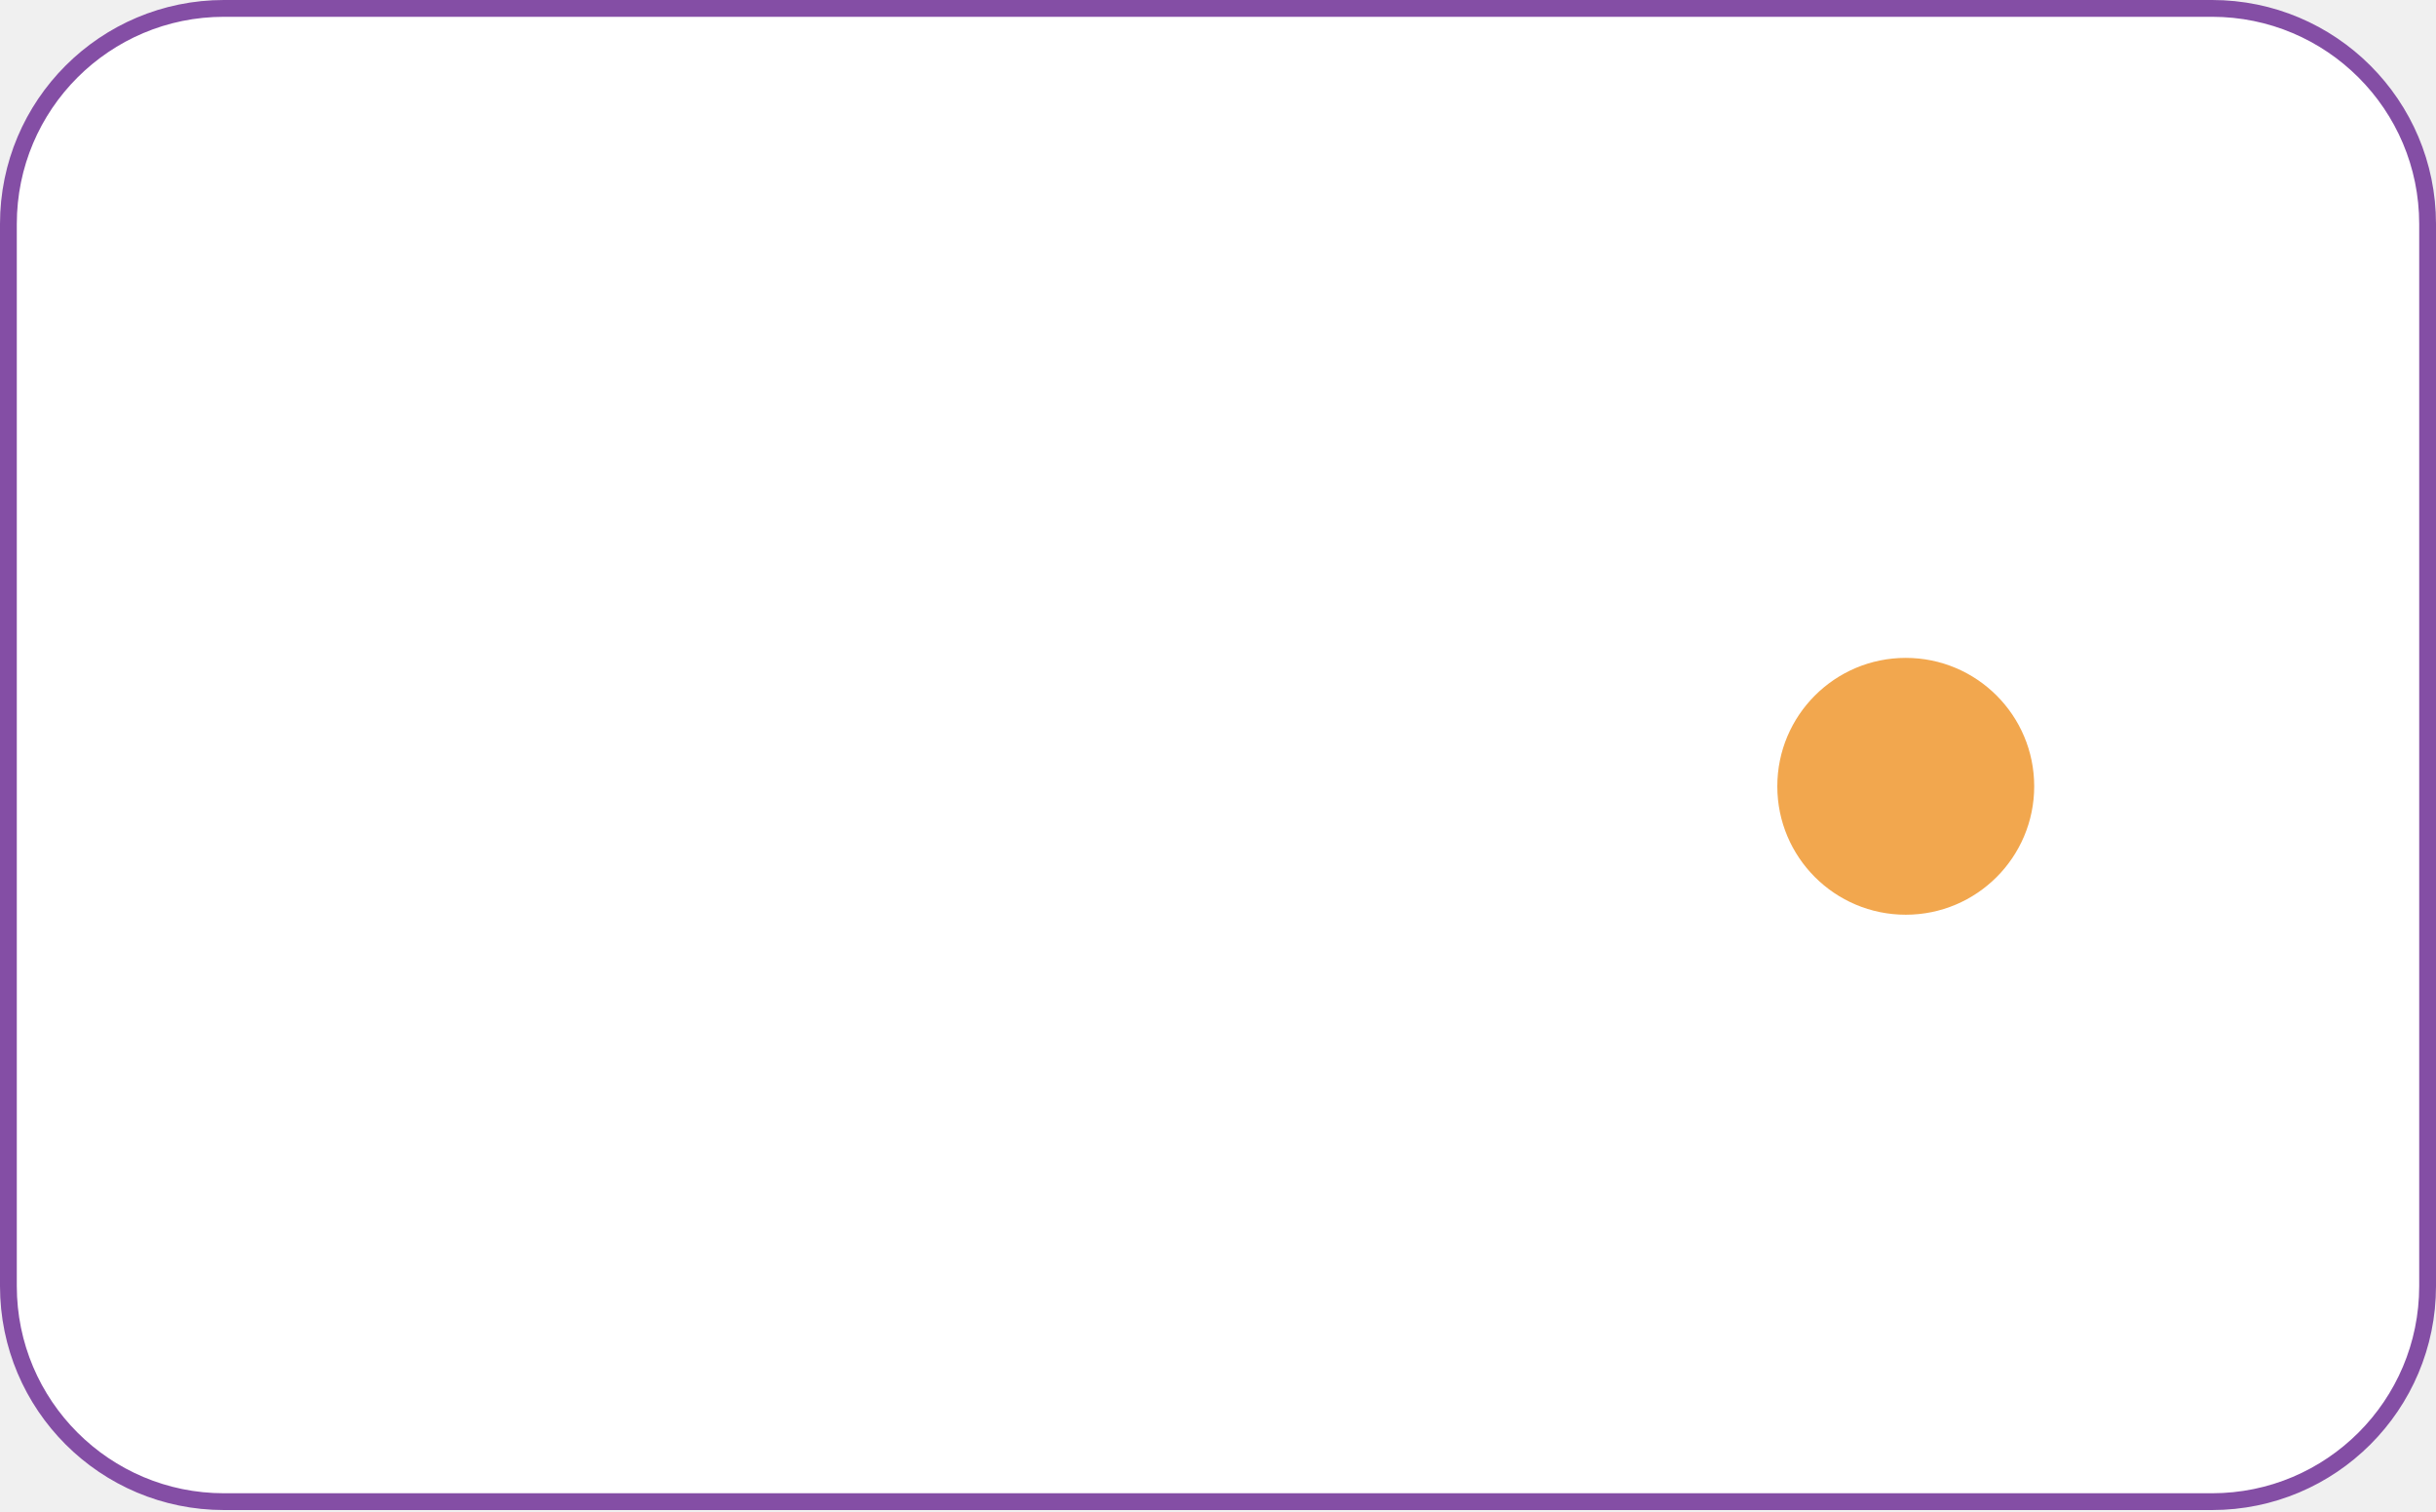
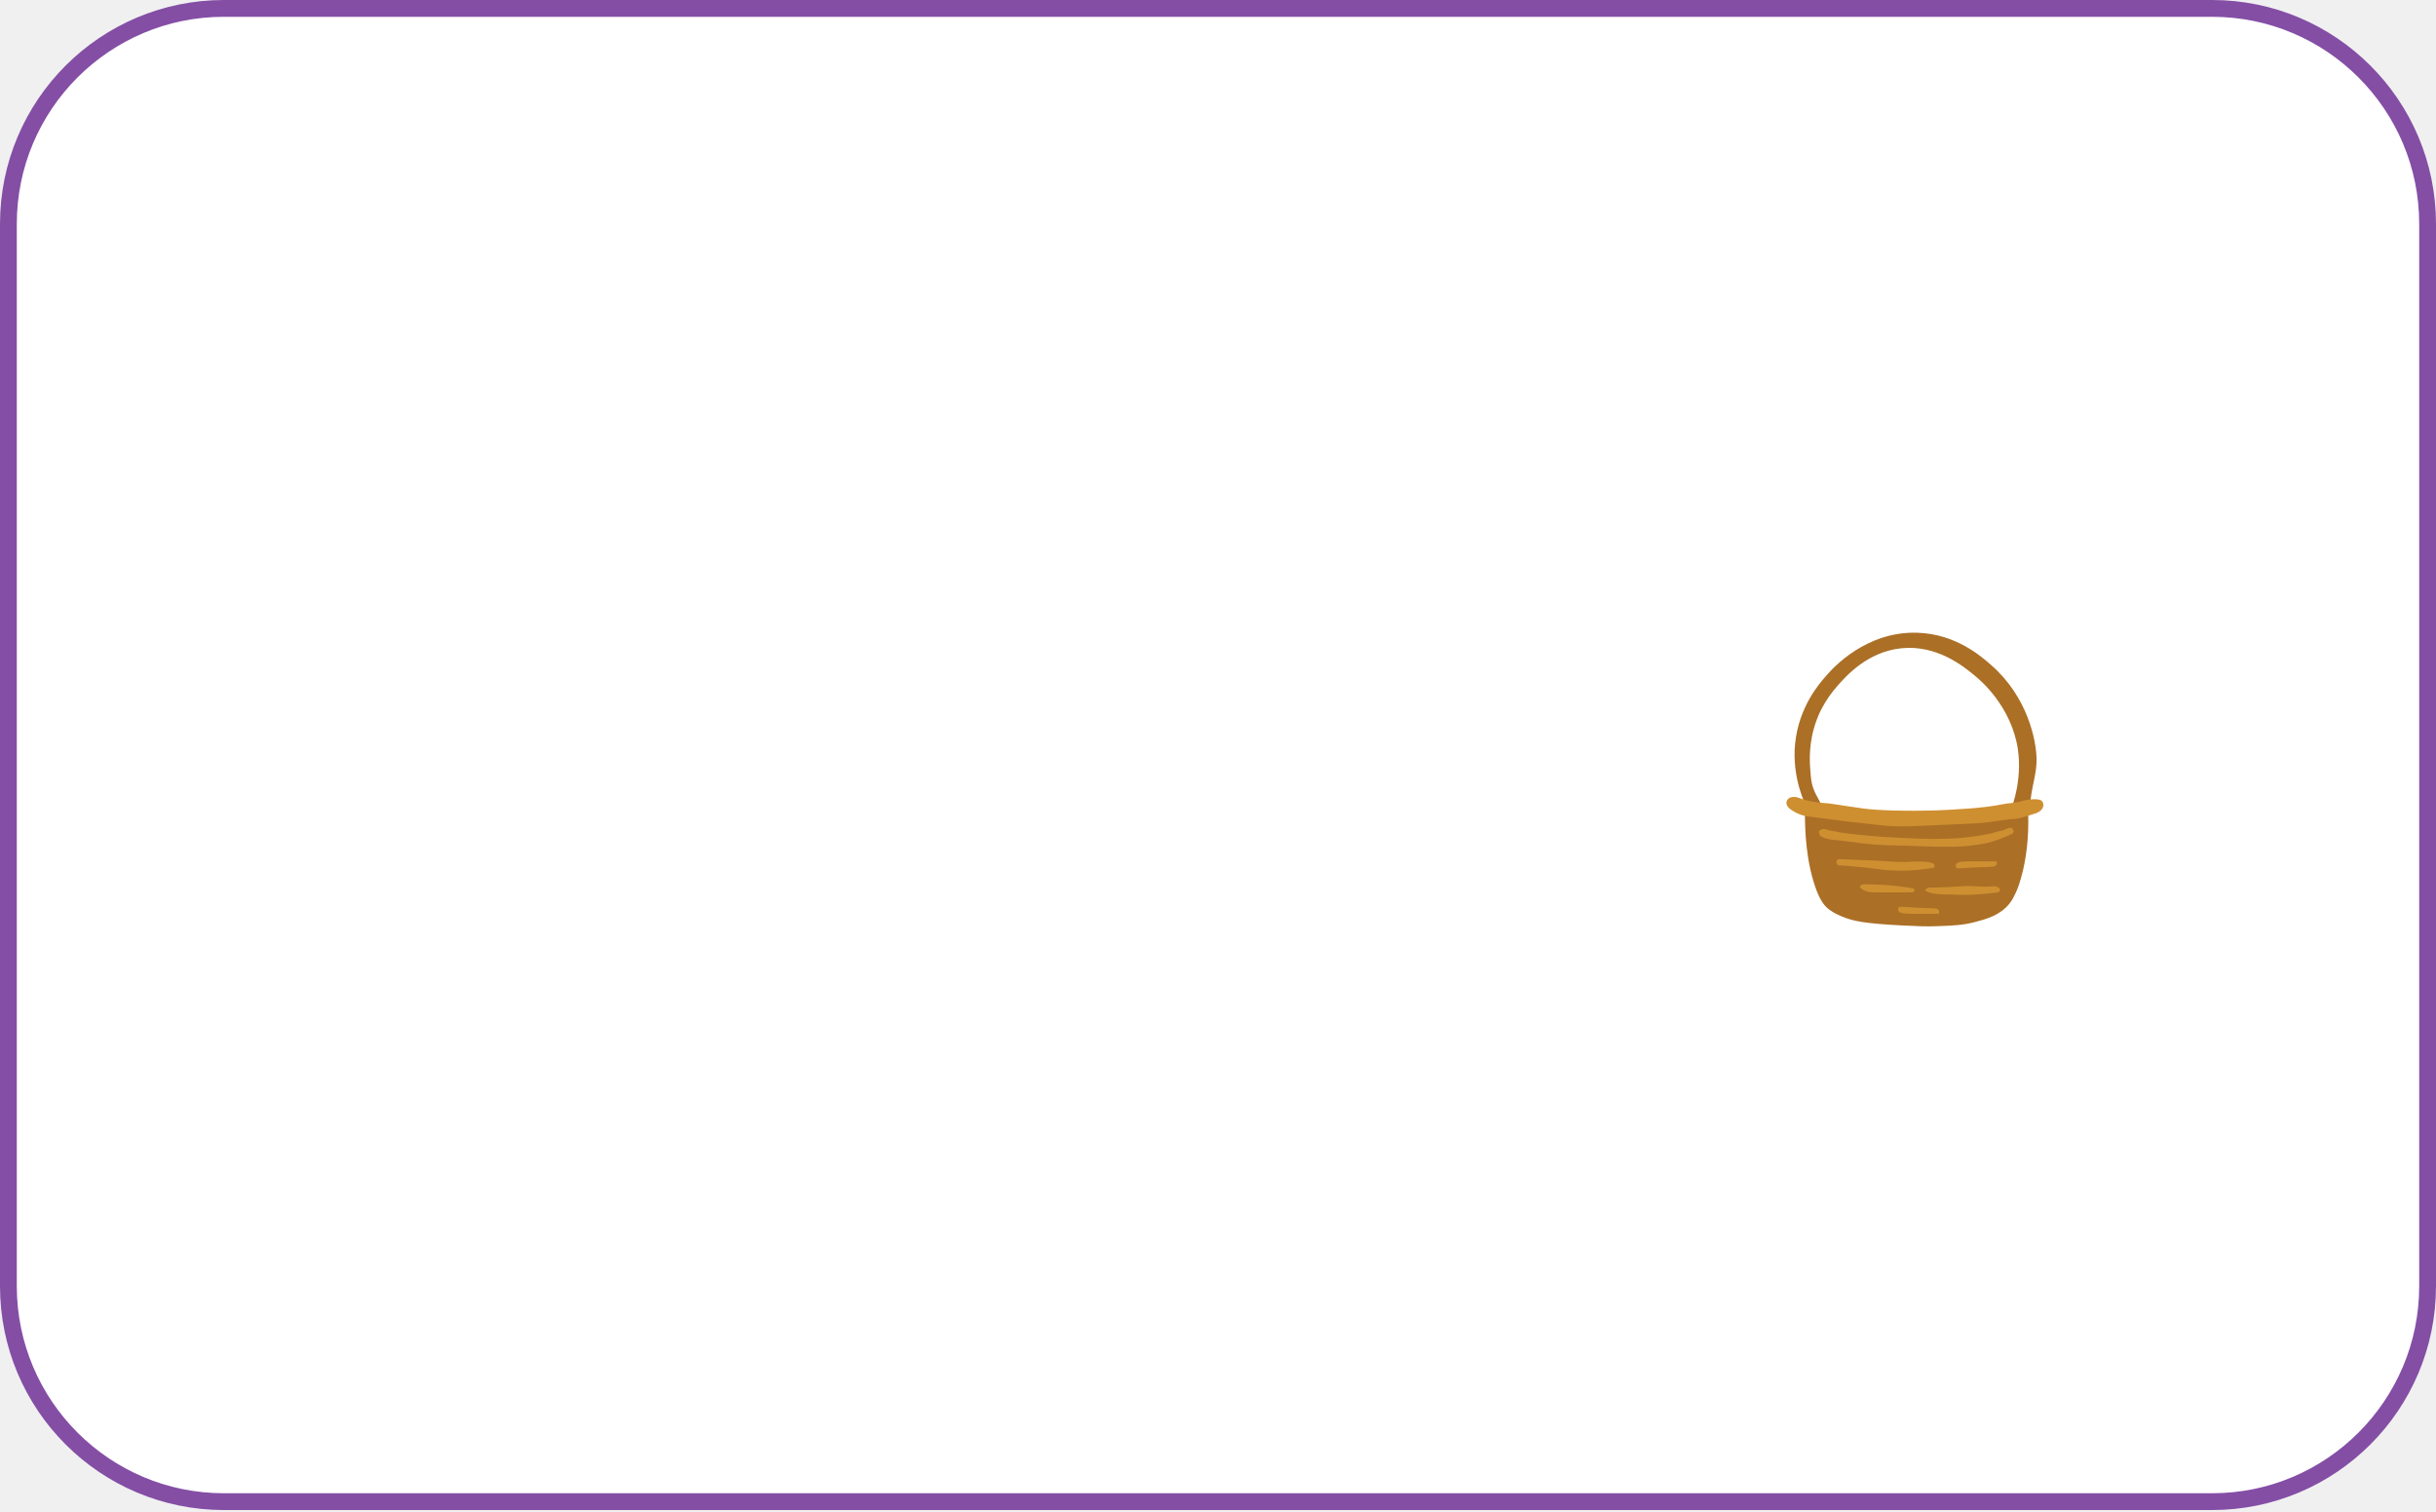
- <svg xmlns="http://www.w3.org/2000/svg" width="870" height="540" viewBox="0 0 870 540" fill="none">
+ <svg xmlns="http://www.w3.org/2000/svg" viewBox="0 0 870 540" fill="none">
  <rect x="3" y="3" width="864" height="533.4" rx="77" fill="white" stroke="#844EA5" stroke-width="6" />
-   <path d="M726.5 280.873C726.5 306.208 705.962 326.745 680.627 326.745C655.292 326.745 634.754 306.208 634.754 280.873C634.754 255.538 655.292 235 680.627 235C705.962 235 726.5 255.538 726.5 280.873Z" fill="#F2A74E" />
+   <path d="M650.104 288.104C650.92 287.021 648.744 284.99 647.52 281.334C646.908 279.507 646.772 278.153 646.568 275.445C646.296 272.06 645.82 265.154 648.812 257.166C649.356 255.609 651.464 250.329 656.359 244.845C659.419 241.392 666.967 232.862 678.934 231.576C691.65 230.222 701.169 237.94 705.249 241.325C707.289 242.949 718.441 252.427 720.685 267.727C722.248 278.559 718.645 288.172 718.373 288.51C718.373 288.51 718.237 288.713 718.237 288.917C718.237 289.187 718.509 289.39 718.645 289.458C719.121 289.797 720.889 290.338 722.656 289.39C722.792 289.323 723.608 288.849 724.288 287.901C725.036 286.818 725.172 285.735 725.24 285.396C725.988 279.574 727.416 275.919 727.348 271.044C727.212 264.477 724.22 248.975 711.097 237.534C707.561 234.419 698.517 226.499 684.918 226.025C666.491 225.348 654.523 238.684 652.211 241.392C649.696 244.236 642.488 252.495 641.128 265.493C639.836 277.882 644.936 287.766 645.072 287.969C645.072 287.969 645.208 288.172 645.276 288.443C645.344 288.646 645.344 288.713 645.344 288.713C645.548 289.187 647.452 288.917 647.452 288.917C649.016 288.51 649.9 288.375 650.104 288.104Z" fill="#AB6F26" />
+   <path d="M644.596 291.015C644.732 292.234 644.324 303.742 647.656 314.777C649.56 321.276 651.532 323.307 652.347 324.12C653.367 325.067 655.067 326.354 659.011 327.843C662.207 328.994 665.947 329.874 678.798 330.551C684.782 330.822 687.842 331.025 692.194 330.822C697.702 330.619 701.101 330.483 705.453 329.332C709.533 328.249 714.225 326.963 717.557 322.901C718.781 321.412 719.325 320.193 720.413 317.756C720.413 317.756 724.832 307.534 724.356 291.218C724.356 290.203 724.22 288.917 724.22 288.917C724.22 288.646 724.152 288.51 724.152 288.443C723.676 287.156 683.218 296.431 656.835 290.88C653.231 290.135 644.528 290 644.528 290.474C644.596 290.744 644.596 290.812 644.596 291.015Z" fill="#AB6F26" />
+   <path d="M665.335 288.781C661.663 288.24 659.351 287.901 659.351 287.901C654.319 287.156 654.455 287.156 653.503 287.021C650.987 286.75 649.831 286.818 647.384 286.344C646.024 286.073 645.344 285.938 644.8 285.802C642.692 285.193 641.672 284.448 640.04 284.719C639.564 284.787 639.156 284.922 638.816 285.193C638.272 285.599 638 286.276 638 286.953C638.068 287.698 638.544 288.307 639.156 288.849C642.08 291.218 645.548 291.624 645.548 291.624C651.939 292.369 658.263 293.385 664.655 293.994C669.415 294.468 668.939 294.536 672.475 294.874C680.362 295.551 682.878 295.077 705.453 294.129C710.281 293.926 714.973 292.775 719.8 292.505C719.8 292.505 721.568 292.369 727.008 290.541C727.416 290.406 728.708 289.932 729.388 288.849C729.728 288.24 729.796 287.766 729.796 287.63C729.796 287.495 729.796 286.818 729.388 286.276C728.912 285.667 728.096 285.599 727.552 285.532C724.628 285.329 722.384 286.073 722.384 286.073C719.936 286.886 717.285 286.818 714.769 287.359C708.037 288.781 696.477 289.255 691.854 289.458C681.178 289.797 670.571 289.526 665.335 288.781Z" fill="#CE8F31" />
+   <path d="M716.129 296.296C714.973 296.837 713.681 296.905 712.457 297.311C709.261 298.327 703.141 299.004 702.053 299.139C693.894 300.019 685.258 299.613 676.214 299.139C671.862 298.936 669.007 298.665 663.363 298.124C658.671 297.65 657.651 297.447 656.699 297.243C655.475 296.905 654.183 296.905 652.959 296.499C652.551 296.363 651.395 295.889 650.443 296.296C649.899 296.499 649.763 296.77 649.695 296.905C649.695 296.905 649.559 297.311 649.695 297.853C650.171 299.613 654.795 300.019 654.795 300.019C661.187 300.561 667.511 301.847 673.902 301.915C683.354 302.05 688.454 302.592 697.361 302.456C698.721 302.456 701.849 302.389 705.929 301.779C707.969 301.508 709.533 301.238 711.573 300.628C715.109 299.545 718.78 297.785 718.78 297.785C718.78 297.785 719.12 297.311 719.12 296.905C719.12 296.499 718.78 296.025 718.508 295.889C717.896 295.416 717.081 295.889 716.129 296.296Z" fill="#CE8F31" />
+   <path d="M693.009 319.448C699.333 319.448 700.285 319.922 706.813 319.448C708.581 319.313 710.893 319.11 713.545 318.772C714.021 318.568 714.293 318.23 714.293 317.824C714.293 317.282 713.681 317.011 713.477 316.876C712.729 316.47 711.845 316.605 711.709 316.605C708.173 317.011 704.501 316.267 700.965 316.537C698.109 316.741 694.029 317.011 688.658 317.079C687.706 317.485 687.638 317.824 687.638 317.959C687.706 318.501 689.134 318.839 690.018 319.042C691.718 319.448 693.009 319.448 693.009 319.448Z" fill="#CE8F31" />
+   <path d="M671.251 315.996C670.027 315.996 668.055 315.928 665.471 315.86C665.267 315.928 664.383 316.131 664.315 316.673C664.247 317.282 665.335 317.824 665.675 318.027C667.239 318.839 668.599 318.771 672.542 318.771C673.222 318.771 673.902 318.771 674.65 318.771C676.622 318.771 679.41 318.771 683.082 318.771C683.422 318.568 683.898 318.23 683.83 317.891C683.762 317.418 682.606 317.214 681.994 317.079C675.194 316.064 671.251 315.996 671.251 315.996Z" fill="#CE8F31" />
+   <path d="M707.969 309.768C707.493 309.768 706.473 309.768 704.433 309.903C703.345 309.971 701.849 310.038 699.945 310.174C699.877 310.174 699.061 310.309 698.653 309.903C698.381 309.565 698.449 309.023 698.585 308.752C698.993 307.669 701.441 307.669 704.909 307.669C706.269 307.669 708.717 307.669 712.185 307.669C712.253 307.669 712.797 307.534 713.069 307.872C713.341 308.211 713.137 308.82 712.865 309.091C712.525 309.565 711.913 309.565 711.029 309.632C709.261 309.7 708.309 309.768 707.969 309.768Z" fill="#CE8F31" />
+   <path d="M681.11 307.872C676.758 308.007 672.406 307.466 668.055 307.33C665.471 307.263 661.595 307.06 656.835 306.857C656.767 306.857 656.155 306.992 655.951 307.466C655.679 307.94 655.883 308.684 656.495 309.091C660.303 309.294 663.363 309.632 665.539 309.835C671.251 310.445 673.086 310.918 677.506 310.986C680.566 311.054 682.946 310.918 684.306 310.783C686.482 310.58 688.454 310.309 689.95 310.106C690.086 310.106 690.562 310.106 690.834 309.768C690.834 309.768 691.038 309.429 690.766 308.82C690.154 307.398 683.558 307.737 681.11 307.872Z" fill="#CE8F31" />
+   <path d="M687.366 324.323C686.89 324.323 685.87 324.323 683.83 324.187C682.742 324.12 681.246 324.052 679.342 323.917C679.274 323.917 678.458 323.781 678.05 324.187C677.778 324.526 677.846 325.067 677.982 325.338C678.39 326.421 680.838 326.421 684.306 326.421C685.666 326.421 688.114 326.421 691.582 326.421C691.65 326.421 692.194 326.557 692.466 326.218C692.738 325.88 692.534 325.271 692.262 325C691.922 324.526 691.31 324.526 690.426 324.458C688.59 324.39 687.706 324.323 687.366 324.323Z" fill="#CE8F31" />
</svg>
